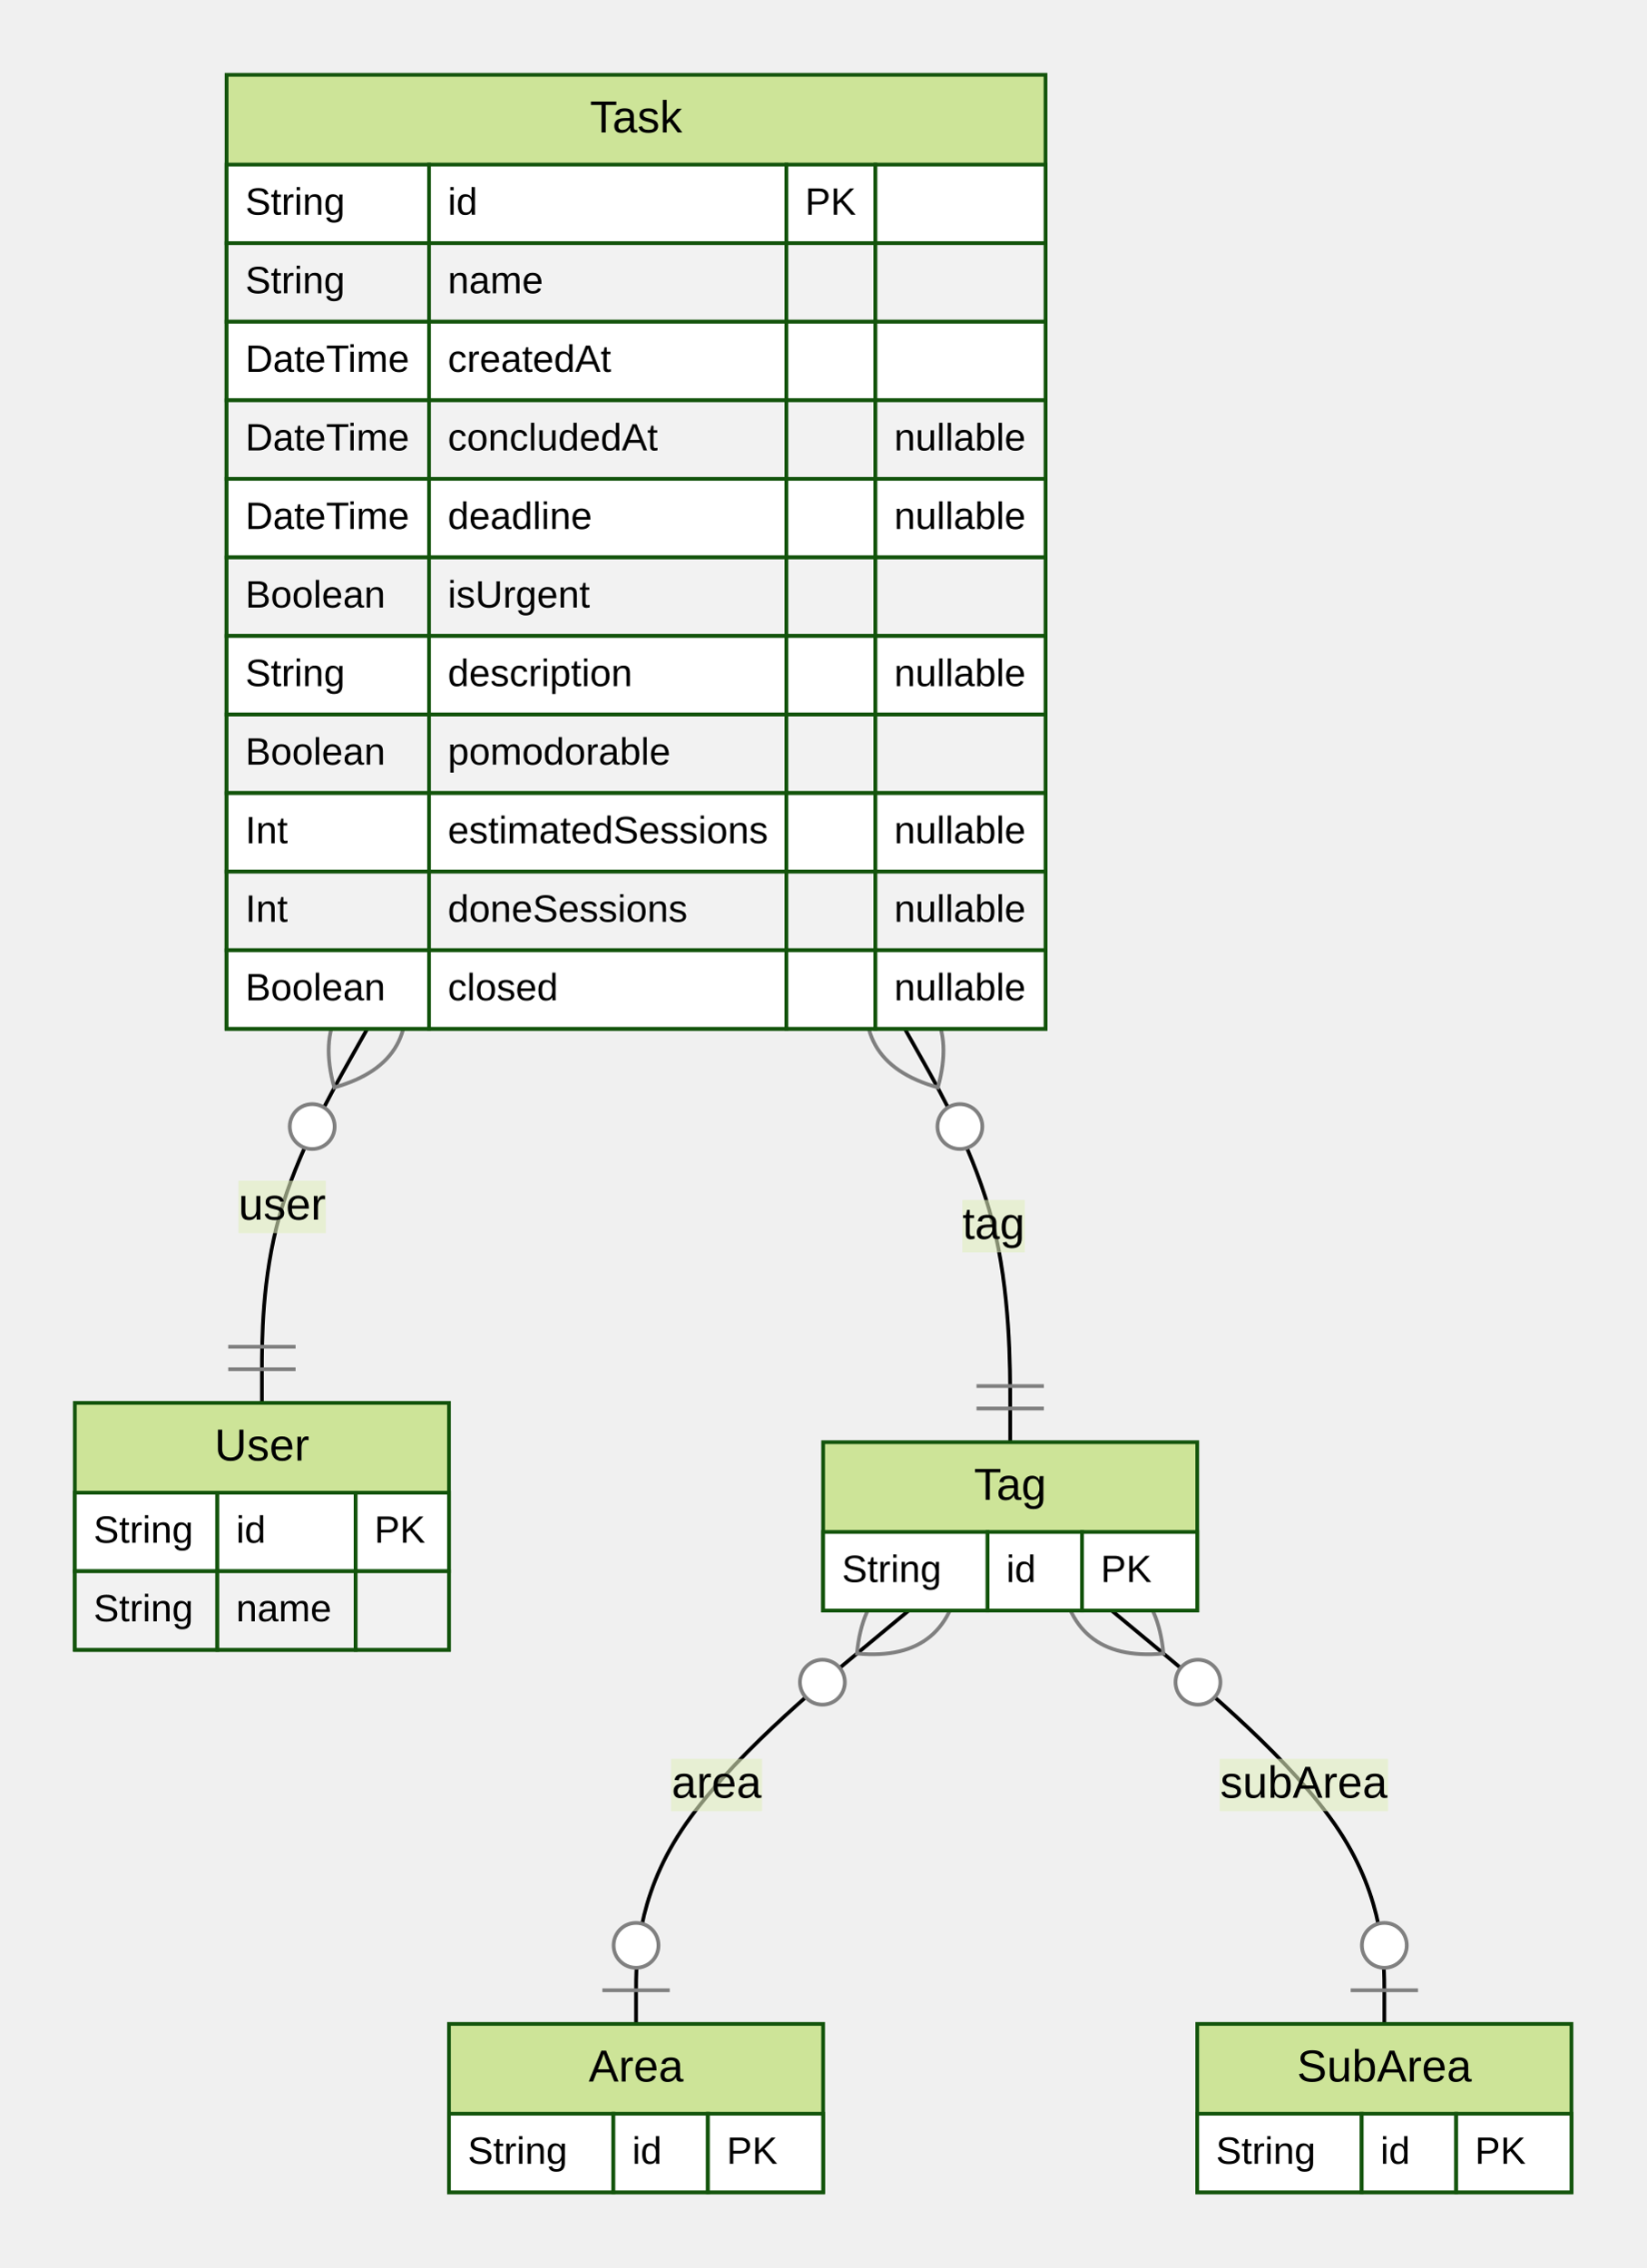
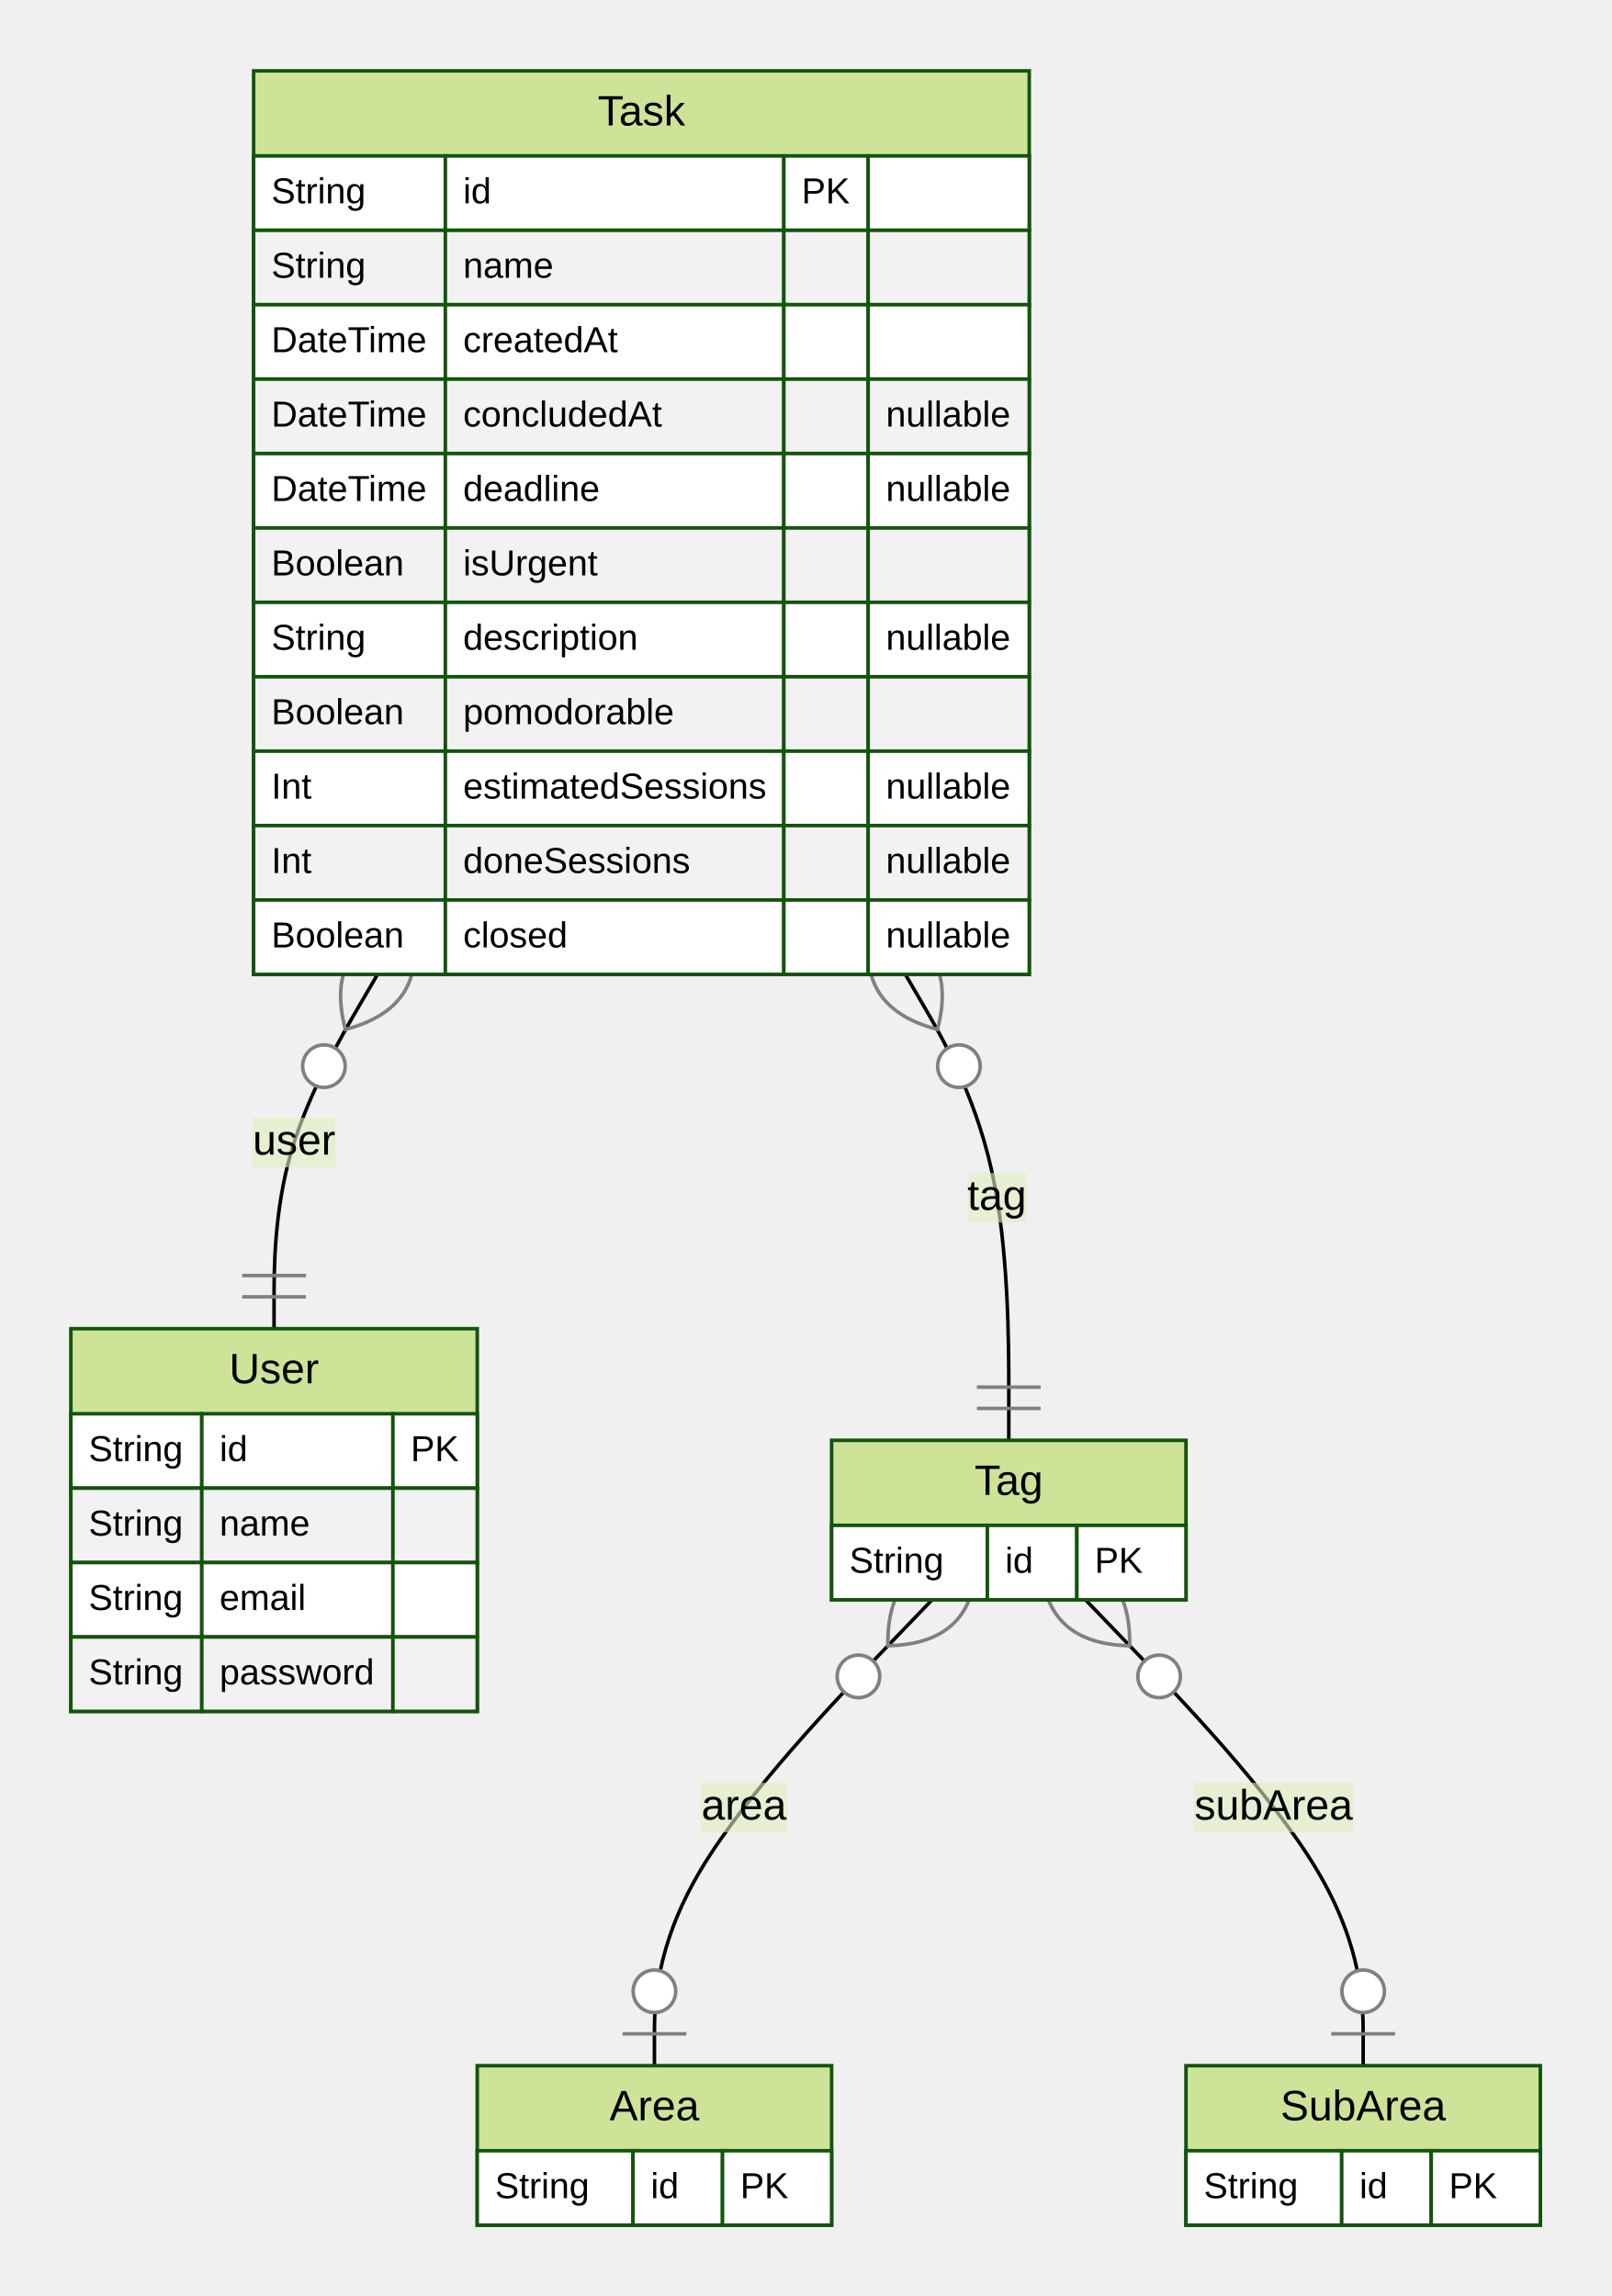
- <svg xmlns="http://www.w3.org/2000/svg" aria-labelledby="chart-title-mermaid-0 chart-desc-mermaid-0" role="img" viewBox="0 0 440 606" style="max-width: 440px; background-color: white;" width="100%" id="mermaid-0">
+ <svg xmlns="http://www.w3.org/2000/svg" aria-labelledby="chart-title-mermaid-0 chart-desc-mermaid-0" role="img" viewBox="0 0 454.677 648" style="max-width: 454.677px; background-color: white;" width="100%" id="mermaid-0">
  <style>#mermaid-0 {font-family:"trebuchet ms",verdana,arial,sans-serif;font-size:16px;fill:#000000;}#mermaid-0 .error-icon{fill:#552222;}#mermaid-0 .error-text{fill:#552222;stroke:#552222;}#mermaid-0 .edge-thickness-normal{stroke-width:2px;}#mermaid-0 .edge-thickness-thick{stroke-width:3.5px;}#mermaid-0 .edge-pattern-solid{stroke-dasharray:0;}#mermaid-0 .edge-pattern-dashed{stroke-dasharray:3;}#mermaid-0 .edge-pattern-dotted{stroke-dasharray:2;}#mermaid-0 .marker{fill:#000000;stroke:#000000;}#mermaid-0 .marker.cross{stroke:#000000;}#mermaid-0 svg{font-family:"trebuchet ms",verdana,arial,sans-serif;font-size:16px;}#mermaid-0 .entityBox{fill:#cde498;stroke:#13540c;}#mermaid-0 .attributeBoxOdd{fill:#ffffff;stroke:#13540c;}#mermaid-0 .attributeBoxEven{fill:#f2f2f2;stroke:#13540c;}#mermaid-0 .relationshipLabelBox{fill:hsl(78.158, 58.462%, 84.51%);opacity:0.7;background-color:hsl(78.158, 58.462%, 84.51%);}#mermaid-0 .relationshipLabelBox rect{opacity:0.5;}#mermaid-0 .relationshipLine{stroke:#000000;}#mermaid-0 :root{--mermaid-font-family:"trebuchet ms",verdana,arial,sans-serif;}</style>
  <g />
  <defs>
    <marker orient="auto" markerHeight="18" markerWidth="18" refY="9" refX="0" id="ONLY_ONE_START">
      <path d="M9,0 L9,18 M15,0 L15,18" fill="none" stroke="gray" />
    </marker>
  </defs>
  <defs>
    <marker orient="auto" markerHeight="18" markerWidth="18" refY="9" refX="18" id="ONLY_ONE_END">
      <path d="M3,0 L3,18 M9,0 L9,18" fill="none" stroke="gray" />
    </marker>
  </defs>
  <defs>
    <marker orient="auto" markerHeight="18" markerWidth="30" refY="9" refX="0" id="ZERO_OR_ONE_START">
      <circle r="6" cy="9" cx="21" fill="white" stroke="gray" />
      <path d="M9,0 L9,18" fill="none" stroke="gray" />
    </marker>
  </defs>
  <defs>
    <marker orient="auto" markerHeight="18" markerWidth="30" refY="9" refX="30" id="ZERO_OR_ONE_END">
      <circle r="6" cy="9" cx="9" fill="white" stroke="gray" />
      <path d="M21,0 L21,18" fill="none" stroke="gray" />
    </marker>
  </defs>
  <defs>
    <marker orient="auto" markerHeight="36" markerWidth="45" refY="18" refX="18" id="ONE_OR_MORE_START">
      <path d="M0,18 Q 18,0 36,18 Q 18,36 0,18 M42,9 L42,27" fill="none" stroke="gray" />
    </marker>
  </defs>
  <defs>
    <marker orient="auto" markerHeight="36" markerWidth="45" refY="18" refX="27" id="ONE_OR_MORE_END">
      <path d="M3,9 L3,27 M9,18 Q27,0 45,18 Q27,36 9,18" fill="none" stroke="gray" />
    </marker>
  </defs>
  <defs>
    <marker orient="auto" markerHeight="36" markerWidth="57" refY="18" refX="18" id="ZERO_OR_MORE_START">
      <circle r="6" cy="18" cx="48" fill="white" stroke="gray" />
      <path d="M0,18 Q18,0 36,18 Q18,36 0,18" fill="none" stroke="gray" />
    </marker>
  </defs>
  <defs>
    <marker orient="auto" markerHeight="36" markerWidth="57" refY="18" refX="39" id="ZERO_OR_MORE_END">
      <circle r="6" cy="18" cx="9" fill="white" stroke="gray" />
      <path d="M21,18 Q39,0 57,18 Q39,36 21,18" fill="none" stroke="gray" />
    </marker>
  </defs>
-   <path marker-start="url(#ZERO_OR_MORE_START)" marker-end="url(#ZERO_OR_ONE_END)" fill="none" stroke="gray" d="M242.892,430.5L230.743,440.583C218.594,450.667,194.297,470.833,182.149,489.25C170,507.667,170,524.333,170,532.667L170,541" class="er relationshipLine" />
-   <path marker-start="url(#ZERO_OR_MORE_START)" marker-end="url(#ZERO_OR_ONE_END)" fill="none" stroke="gray" d="M297.108,430.5L309.257,440.583C321.406,450.667,345.703,470.833,357.851,489.25C370,507.667,370,524.333,370,532.667L370,541" class="er relationshipLine" />
-   <path marker-start="url(#ZERO_OR_MORE_START)" marker-end="url(#ONLY_ONE_END)" fill="none" stroke="gray" d="M98.169,275L93.474,283.333C88.779,291.667,79.39,308.333,74.695,325C70,341.667,70,358.333,70,366.667L70,375" class="er relationshipLine" />
-   <path marker-start="url(#ZERO_OR_MORE_START)" marker-end="url(#ONLY_ONE_END)" fill="none" stroke="gray" d="M241.831,275L246.526,283.333C251.221,291.667,260.61,308.333,265.305,326.75C270,345.167,270,365.333,270,375.417L270,385.5" class="er relationshipLine" />
+   <path marker-start="url(#ZERO_OR_MORE_START)" marker-end="url(#ZERO_OR_ONE_END)" fill="none" stroke="gray" d="M263.042,451.5L249.981,465.083C236.92,478.667,210.798,505.833,197.737,527.75C184.677,549.667,184.677,566.333,184.677,574.667L184.677,583" class="er relationshipLine" />
+   <path marker-start="url(#ZERO_OR_MORE_START)" marker-end="url(#ZERO_OR_ONE_END)" fill="none" stroke="gray" d="M306.311,451.5L319.372,465.083C332.433,478.667,358.555,505.833,371.616,527.75C384.677,549.667,384.677,566.333,384.677,574.667L384.677,583" class="er relationshipLine" />
+   <path marker-start="url(#ZERO_OR_MORE_START)" marker-end="url(#ONLY_ONE_END)" fill="none" stroke="gray" d="M106.541,275L101.674,283.333C96.807,291.667,87.072,308.333,82.205,325C77.338,341.667,77.338,358.333,77.338,366.667L77.338,375" class="er relationshipLine" />
+   <path marker-start="url(#ZERO_OR_MORE_START)" marker-end="url(#ONLY_ONE_END)" fill="none" stroke="gray" d="M255.474,275L260.341,283.333C265.208,291.667,274.942,308.333,279.809,330.25C284.677,352.167,284.677,379.333,284.677,392.917L284.677,406.5" class="er relationshipLine" />
  <g transform="translate(20,375 )" id="User">
-     <rect height="66" width="100" y="0" x="0" stroke="gray" fill-opacity="100%" fill="honeydew" class="er entityBox" />
-     <text transform="translate(50,12)" style="font-family: &quot;trebuchet ms&quot;, verdana, arial, sans-serif;; font-size: 12px" text-anchor="middle" dominant-baseline="middle" y="0" x="0" id="entity-User" class="er entityLabel">User</text>
-     <rect height="21" width="38.094" y="24" x="0" stroke="gray" fill-opacity="100%" fill="honeydew" class="er attributeBoxOdd" />
+     <rect height="108" width="114.677" y="0" x="0" stroke="gray" fill-opacity="100%" fill="honeydew" class="er entityBox" />
+     <text transform="translate(57.33827,12)" style="font-family: &quot;trebuchet ms&quot;, verdana, arial, sans-serif;; font-size: 12px" text-anchor="middle" dominant-baseline="middle" y="0" x="0" id="entity-User" class="er entityLabel">User</text>
+     <rect height="21" width="36.947" y="24" x="0" stroke="gray" fill-opacity="100%" fill="honeydew" class="er attributeBoxOdd" />
    <text transform="translate(5,34.5)" style="font-family: &quot;trebuchet ms&quot;, verdana, arial, sans-serif;; font-size: 10.2px" text-anchor="left" dominant-baseline="middle" y="0" x="0" id="entity-User-attr-1-type" class="er entityLabel">String</text>
-     <rect height="21" width="36.965" y="24" x="38.094" stroke="gray" fill-opacity="100%" fill="honeydew" class="er attributeBoxOdd" />
-     <text transform="translate(43.09375,34.5)" style="font-family: &quot;trebuchet ms&quot;, verdana, arial, sans-serif;; font-size: 10.2px" text-anchor="left" dominant-baseline="middle" y="0" x="0" id="entity-User-attr-1-name" class="er entityLabel">id</text>
-     <rect height="21" width="24.942" y="24" x="75.058" stroke="gray" fill-opacity="100%" fill="honeydew" class="er attributeBoxOdd" />
-     <text transform="translate(80.05832,34.5)" style="font-family: &quot;trebuchet ms&quot;, verdana, arial, sans-serif;; font-size: 10.2px" text-anchor="left" dominant-baseline="middle" y="0" x="0" id="entity-User-attr-1-key" class="er entityLabel">PK</text>
-     <rect height="21" width="38.094" y="45" x="0" stroke="gray" fill-opacity="100%" fill="honeydew" class="er attributeBoxEven" />
+     <rect height="21" width="53.935" y="24" x="36.947" stroke="gray" fill-opacity="100%" fill="honeydew" class="er attributeBoxOdd" />
+     <text transform="translate(41.94705,34.5)" style="font-family: &quot;trebuchet ms&quot;, verdana, arial, sans-serif;; font-size: 10.2px" text-anchor="left" dominant-baseline="middle" y="0" x="0" id="entity-User-attr-1-name" class="er entityLabel">id</text>
+     <rect height="21" width="23.795" y="24" x="90.882" stroke="gray" fill-opacity="100%" fill="honeydew" class="er attributeBoxOdd" />
+     <text transform="translate(95.88156,34.5)" style="font-family: &quot;trebuchet ms&quot;, verdana, arial, sans-serif;; font-size: 10.2px" text-anchor="left" dominant-baseline="middle" y="0" x="0" id="entity-User-attr-1-key" class="er entityLabel">PK</text>
+     <rect height="21" width="36.947" y="45" x="0" stroke="gray" fill-opacity="100%" fill="honeydew" class="er attributeBoxEven" />
    <text transform="translate(5,55.5)" style="font-family: &quot;trebuchet ms&quot;, verdana, arial, sans-serif;; font-size: 10.2px" text-anchor="left" dominant-baseline="middle" y="0" x="0" id="entity-User-attr-2-type" class="er entityLabel">String</text>
-     <rect height="21" width="36.965" y="45" x="38.094" stroke="gray" fill-opacity="100%" fill="honeydew" class="er attributeBoxEven" />
-     <text transform="translate(43.09375,55.5)" style="font-family: &quot;trebuchet ms&quot;, verdana, arial, sans-serif;; font-size: 10.2px" text-anchor="left" dominant-baseline="middle" y="0" x="0" id="entity-User-attr-2-name" class="er entityLabel">name</text>
-     <rect height="21" width="24.942" y="45" x="75.058" stroke="gray" fill-opacity="100%" fill="honeydew" class="er attributeBoxEven" />
-     <text transform="translate(80.05832,55.5)" style="font-family: &quot;trebuchet ms&quot;, verdana, arial, sans-serif;; font-size: 10.2px" text-anchor="left" dominant-baseline="middle" y="0" x="0" id="entity-User-attr-2-key" class="er entityLabel" />
-   </g>
-   <g transform="translate(220,385.5 )" id="Tag">
+     <rect height="21" width="53.935" y="45" x="36.947" stroke="gray" fill-opacity="100%" fill="honeydew" class="er attributeBoxEven" />
+     <text transform="translate(41.94705,55.5)" style="font-family: &quot;trebuchet ms&quot;, verdana, arial, sans-serif;; font-size: 10.2px" text-anchor="left" dominant-baseline="middle" y="0" x="0" id="entity-User-attr-2-name" class="er entityLabel">name</text>
+     <rect height="21" width="23.795" y="45" x="90.882" stroke="gray" fill-opacity="100%" fill="honeydew" class="er attributeBoxEven" />
+     <text transform="translate(95.88156,55.5)" style="font-family: &quot;trebuchet ms&quot;, verdana, arial, sans-serif;; font-size: 10.2px" text-anchor="left" dominant-baseline="middle" y="0" x="0" id="entity-User-attr-2-key" class="er entityLabel" />
+     <rect height="21" width="36.947" y="66" x="0" stroke="gray" fill-opacity="100%" fill="honeydew" class="er attributeBoxOdd" />
+     <text transform="translate(5,76.5)" style="font-family: &quot;trebuchet ms&quot;, verdana, arial, sans-serif;; font-size: 10.2px" text-anchor="left" dominant-baseline="middle" y="0" x="0" id="entity-User-attr-3-type" class="er entityLabel">String</text>
+     <rect height="21" width="53.935" y="66" x="36.947" stroke="gray" fill-opacity="100%" fill="honeydew" class="er attributeBoxOdd" />
+     <text transform="translate(41.94705,76.5)" style="font-family: &quot;trebuchet ms&quot;, verdana, arial, sans-serif;; font-size: 10.2px" text-anchor="left" dominant-baseline="middle" y="0" x="0" id="entity-User-attr-3-name" class="er entityLabel">email</text>
+     <rect height="21" width="23.795" y="66" x="90.882" stroke="gray" fill-opacity="100%" fill="honeydew" class="er attributeBoxOdd" />
+     <text transform="translate(95.88156,76.5)" style="font-family: &quot;trebuchet ms&quot;, verdana, arial, sans-serif;; font-size: 10.2px" text-anchor="left" dominant-baseline="middle" y="0" x="0" id="entity-User-attr-3-key" class="er entityLabel" />
+     <rect height="21" width="36.947" y="87" x="0" stroke="gray" fill-opacity="100%" fill="honeydew" class="er attributeBoxEven" />
+     <text transform="translate(5,97.5)" style="font-family: &quot;trebuchet ms&quot;, verdana, arial, sans-serif;; font-size: 10.2px" text-anchor="left" dominant-baseline="middle" y="0" x="0" id="entity-User-attr-4-type" class="er entityLabel">String</text>
+     <rect height="21" width="53.935" y="87" x="36.947" stroke="gray" fill-opacity="100%" fill="honeydew" class="er attributeBoxEven" />
+     <text transform="translate(41.94705,97.5)" style="font-family: &quot;trebuchet ms&quot;, verdana, arial, sans-serif;; font-size: 10.2px" text-anchor="left" dominant-baseline="middle" y="0" x="0" id="entity-User-attr-4-name" class="er entityLabel">password</text>
+     <rect height="21" width="23.795" y="87" x="90.882" stroke="gray" fill-opacity="100%" fill="honeydew" class="er attributeBoxEven" />
+     <text transform="translate(95.88156,97.5)" style="font-family: &quot;trebuchet ms&quot;, verdana, arial, sans-serif;; font-size: 10.2px" text-anchor="left" dominant-baseline="middle" y="0" x="0" id="entity-User-attr-4-key" class="er entityLabel" />
+   </g>
+   <g transform="translate(234.6765,406.5 )" id="Tag">
    <rect height="45" width="100" y="0" x="0" stroke="gray" fill-opacity="100%" fill="honeydew" class="er entityBox" />
    <text transform="translate(50,12)" style="font-family: &quot;trebuchet ms&quot;, verdana, arial, sans-serif;; font-size: 12px" text-anchor="middle" dominant-baseline="middle" y="0" x="0" id="entity-Tag" class="er entityLabel">Tag</text>
    <rect height="21" width="43.945" y="24" x="0" stroke="gray" fill-opacity="100%" fill="honeydew" class="er attributeBoxOdd" />
    <text transform="translate(5,34.5)" style="font-family: &quot;trebuchet ms&quot;, verdana, arial, sans-serif;; font-size: 10.2px" text-anchor="left" dominant-baseline="middle" y="0" x="0" id="entity-Tag-attr-1-type" class="er entityLabel">String</text>
    <rect height="21" width="25.262" y="24" x="43.945" stroke="gray" fill-opacity="100%" fill="honeydew" class="er attributeBoxOdd" />
    <text transform="translate(48.94526,34.5)" style="font-family: &quot;trebuchet ms&quot;, verdana, arial, sans-serif;; font-size: 10.2px" text-anchor="left" dominant-baseline="middle" y="0" x="0" id="entity-Tag-attr-1-name" class="er entityLabel">id</text>
    <rect height="21" width="30.793" y="24" x="69.207" stroke="gray" fill-opacity="100%" fill="honeydew" class="er attributeBoxOdd" />
    <text transform="translate(74.20681,34.5)" style="font-family: &quot;trebuchet ms&quot;, verdana, arial, sans-serif;; font-size: 10.2px" text-anchor="left" dominant-baseline="middle" y="0" x="0" id="entity-Tag-attr-1-key" class="er entityLabel">PK</text>
  </g>
-   <g transform="translate(60.56152,20 )" id="Task">
+   <g transform="translate(71.56893,20 )" id="Task">
    <rect height="255" width="218.877" y="0" x="0" stroke="gray" fill-opacity="100%" fill="honeydew" class="er entityBox" />
    <text transform="translate(109.4385,12)" style="font-family: &quot;trebuchet ms&quot;, verdana, arial, sans-serif;; font-size: 12px" text-anchor="middle" dominant-baseline="middle" y="0" x="0" id="entity-Task" class="er entityLabel">Task</text>
    <rect height="21" width="54.113" y="24" x="0" stroke="gray" fill-opacity="100%" fill="honeydew" class="er attributeBoxOdd" />
    <text transform="translate(5,34.5)" style="font-family: &quot;trebuchet ms&quot;, verdana, arial, sans-serif;; font-size: 10.2px" text-anchor="left" dominant-baseline="middle" y="0" x="0" id="entity-Task-attr-1-type" class="er entityLabel">String</text>
    <rect height="21" width="95.516" y="24" x="54.113" stroke="gray" fill-opacity="100%" fill="honeydew" class="er attributeBoxOdd" />
    <text transform="translate(59.11313,34.5)" style="font-family: &quot;trebuchet ms&quot;, verdana, arial, sans-serif;; font-size: 10.2px" text-anchor="left" dominant-baseline="middle" y="0" x="0" id="entity-Task-attr-1-name" class="er entityLabel">id</text>
    <rect height="21" width="23.795" y="24" x="149.629" stroke="gray" fill-opacity="100%" fill="honeydew" class="er attributeBoxOdd" />
    <text transform="translate(154.6288,34.5)" style="font-family: &quot;trebuchet ms&quot;, verdana, arial, sans-serif;; font-size: 10.2px" text-anchor="left" dominant-baseline="middle" y="0" x="0" id="entity-Task-attr-1-key" class="er entityLabel">PK</text>
    <rect height="21" width="45.453" y="24" x="173.424" stroke="gray" fill-opacity="100%" fill="honeydew" class="er attributeBoxOdd" />
    <text transform="translate(178.4237,34.5)" style="font-family: &quot;trebuchet ms&quot;, verdana, arial, sans-serif;; font-size: 10.2px" text-anchor="left" dominant-baseline="middle" y="0" x="0" id="entity-Task-attr-1-comment" class="er entityLabel" />
    <rect height="21" width="54.113" y="45" x="0" stroke="gray" fill-opacity="100%" fill="honeydew" class="er attributeBoxEven" />
    <text transform="translate(5,55.5)" style="font-family: &quot;trebuchet ms&quot;, verdana, arial, sans-serif;; font-size: 10.2px" text-anchor="left" dominant-baseline="middle" y="0" x="0" id="entity-Task-attr-2-type" class="er entityLabel">String</text>
    <rect height="21" width="95.516" y="45" x="54.113" stroke="gray" fill-opacity="100%" fill="honeydew" class="er attributeBoxEven" />
    <text transform="translate(59.11313,55.5)" style="font-family: &quot;trebuchet ms&quot;, verdana, arial, sans-serif;; font-size: 10.2px" text-anchor="left" dominant-baseline="middle" y="0" x="0" id="entity-Task-attr-2-name" class="er entityLabel">name</text>
    <rect height="21" width="23.795" y="45" x="149.629" stroke="gray" fill-opacity="100%" fill="honeydew" class="er attributeBoxEven" />
    <text transform="translate(154.6288,55.5)" style="font-family: &quot;trebuchet ms&quot;, verdana, arial, sans-serif;; font-size: 10.2px" text-anchor="left" dominant-baseline="middle" y="0" x="0" id="entity-Task-attr-2-key" class="er entityLabel" />
    <rect height="21" width="45.453" y="45" x="173.424" stroke="gray" fill-opacity="100%" fill="honeydew" class="er attributeBoxEven" />
    <text transform="translate(178.4237,55.5)" style="font-family: &quot;trebuchet ms&quot;, verdana, arial, sans-serif;; font-size: 10.2px" text-anchor="left" dominant-baseline="middle" y="0" x="0" id="entity-Task-attr-2-comment" class="er entityLabel" />
    <rect height="21" width="54.113" y="66" x="0" stroke="gray" fill-opacity="100%" fill="honeydew" class="er attributeBoxOdd" />
    <text transform="translate(5,76.5)" style="font-family: &quot;trebuchet ms&quot;, verdana, arial, sans-serif;; font-size: 10.2px" text-anchor="left" dominant-baseline="middle" y="0" x="0" id="entity-Task-attr-3-type" class="er entityLabel">DateTime</text>
    <rect height="21" width="95.516" y="66" x="54.113" stroke="gray" fill-opacity="100%" fill="honeydew" class="er attributeBoxOdd" />
    <text transform="translate(59.11313,76.5)" style="font-family: &quot;trebuchet ms&quot;, verdana, arial, sans-serif;; font-size: 10.2px" text-anchor="left" dominant-baseline="middle" y="0" x="0" id="entity-Task-attr-3-name" class="er entityLabel">createdAt</text>
    <rect height="21" width="23.795" y="66" x="149.629" stroke="gray" fill-opacity="100%" fill="honeydew" class="er attributeBoxOdd" />
    <text transform="translate(154.6288,76.5)" style="font-family: &quot;trebuchet ms&quot;, verdana, arial, sans-serif;; font-size: 10.2px" text-anchor="left" dominant-baseline="middle" y="0" x="0" id="entity-Task-attr-3-key" class="er entityLabel" />
    <rect height="21" width="45.453" y="66" x="173.424" stroke="gray" fill-opacity="100%" fill="honeydew" class="er attributeBoxOdd" />
    <text transform="translate(178.4237,76.5)" style="font-family: &quot;trebuchet ms&quot;, verdana, arial, sans-serif;; font-size: 10.2px" text-anchor="left" dominant-baseline="middle" y="0" x="0" id="entity-Task-attr-3-comment" class="er entityLabel" />
    <rect height="21" width="54.113" y="87" x="0" stroke="gray" fill-opacity="100%" fill="honeydew" class="er attributeBoxEven" />
    <text transform="translate(5,97.5)" style="font-family: &quot;trebuchet ms&quot;, verdana, arial, sans-serif;; font-size: 10.2px" text-anchor="left" dominant-baseline="middle" y="0" x="0" id="entity-Task-attr-4-type" class="er entityLabel">DateTime</text>
    <rect height="21" width="95.516" y="87" x="54.113" stroke="gray" fill-opacity="100%" fill="honeydew" class="er attributeBoxEven" />
    <text transform="translate(59.11313,97.5)" style="font-family: &quot;trebuchet ms&quot;, verdana, arial, sans-serif;; font-size: 10.2px" text-anchor="left" dominant-baseline="middle" y="0" x="0" id="entity-Task-attr-4-name" class="er entityLabel">concludedAt</text>
    <rect height="21" width="23.795" y="87" x="149.629" stroke="gray" fill-opacity="100%" fill="honeydew" class="er attributeBoxEven" />
    <text transform="translate(154.6288,97.5)" style="font-family: &quot;trebuchet ms&quot;, verdana, arial, sans-serif;; font-size: 10.2px" text-anchor="left" dominant-baseline="middle" y="0" x="0" id="entity-Task-attr-4-key" class="er entityLabel" />
    <rect height="21" width="45.453" y="87" x="173.424" stroke="gray" fill-opacity="100%" fill="honeydew" class="er attributeBoxEven" />
    <text transform="translate(178.4237,97.5)" style="font-family: &quot;trebuchet ms&quot;, verdana, arial, sans-serif;; font-size: 10.2px" text-anchor="left" dominant-baseline="middle" y="0" x="0" id="entity-Task-attr-4-comment" class="er entityLabel">nullable</text>
    <rect height="21" width="54.113" y="108" x="0" stroke="gray" fill-opacity="100%" fill="honeydew" class="er attributeBoxOdd" />
    <text transform="translate(5,118.5)" style="font-family: &quot;trebuchet ms&quot;, verdana, arial, sans-serif;; font-size: 10.2px" text-anchor="left" dominant-baseline="middle" y="0" x="0" id="entity-Task-attr-5-type" class="er entityLabel">DateTime</text>
    <rect height="21" width="95.516" y="108" x="54.113" stroke="gray" fill-opacity="100%" fill="honeydew" class="er attributeBoxOdd" />
    <text transform="translate(59.11313,118.5)" style="font-family: &quot;trebuchet ms&quot;, verdana, arial, sans-serif;; font-size: 10.2px" text-anchor="left" dominant-baseline="middle" y="0" x="0" id="entity-Task-attr-5-name" class="er entityLabel">deadline</text>
    <rect height="21" width="23.795" y="108" x="149.629" stroke="gray" fill-opacity="100%" fill="honeydew" class="er attributeBoxOdd" />
    <text transform="translate(154.6288,118.5)" style="font-family: &quot;trebuchet ms&quot;, verdana, arial, sans-serif;; font-size: 10.2px" text-anchor="left" dominant-baseline="middle" y="0" x="0" id="entity-Task-attr-5-key" class="er entityLabel" />
    <rect height="21" width="45.453" y="108" x="173.424" stroke="gray" fill-opacity="100%" fill="honeydew" class="er attributeBoxOdd" />
    <text transform="translate(178.4237,118.5)" style="font-family: &quot;trebuchet ms&quot;, verdana, arial, sans-serif;; font-size: 10.2px" text-anchor="left" dominant-baseline="middle" y="0" x="0" id="entity-Task-attr-5-comment" class="er entityLabel">nullable</text>
    <rect height="21" width="54.113" y="129" x="0" stroke="gray" fill-opacity="100%" fill="honeydew" class="er attributeBoxEven" />
    <text transform="translate(5,139.5)" style="font-family: &quot;trebuchet ms&quot;, verdana, arial, sans-serif;; font-size: 10.2px" text-anchor="left" dominant-baseline="middle" y="0" x="0" id="entity-Task-attr-6-type" class="er entityLabel">Boolean</text>
    <rect height="21" width="95.516" y="129" x="54.113" stroke="gray" fill-opacity="100%" fill="honeydew" class="er attributeBoxEven" />
    <text transform="translate(59.11313,139.5)" style="font-family: &quot;trebuchet ms&quot;, verdana, arial, sans-serif;; font-size: 10.2px" text-anchor="left" dominant-baseline="middle" y="0" x="0" id="entity-Task-attr-6-name" class="er entityLabel">isUrgent</text>
    <rect height="21" width="23.795" y="129" x="149.629" stroke="gray" fill-opacity="100%" fill="honeydew" class="er attributeBoxEven" />
    <text transform="translate(154.6288,139.5)" style="font-family: &quot;trebuchet ms&quot;, verdana, arial, sans-serif;; font-size: 10.2px" text-anchor="left" dominant-baseline="middle" y="0" x="0" id="entity-Task-attr-6-key" class="er entityLabel" />
    <rect height="21" width="45.453" y="129" x="173.424" stroke="gray" fill-opacity="100%" fill="honeydew" class="er attributeBoxEven" />
    <text transform="translate(178.4237,139.5)" style="font-family: &quot;trebuchet ms&quot;, verdana, arial, sans-serif;; font-size: 10.2px" text-anchor="left" dominant-baseline="middle" y="0" x="0" id="entity-Task-attr-6-comment" class="er entityLabel" />
    <rect height="21" width="54.113" y="150" x="0" stroke="gray" fill-opacity="100%" fill="honeydew" class="er attributeBoxOdd" />
    <text transform="translate(5,160.5)" style="font-family: &quot;trebuchet ms&quot;, verdana, arial, sans-serif;; font-size: 10.2px" text-anchor="left" dominant-baseline="middle" y="0" x="0" id="entity-Task-attr-7-type" class="er entityLabel">String</text>
    <rect height="21" width="95.516" y="150" x="54.113" stroke="gray" fill-opacity="100%" fill="honeydew" class="er attributeBoxOdd" />
    <text transform="translate(59.11313,160.5)" style="font-family: &quot;trebuchet ms&quot;, verdana, arial, sans-serif;; font-size: 10.2px" text-anchor="left" dominant-baseline="middle" y="0" x="0" id="entity-Task-attr-7-name" class="er entityLabel">description</text>
    <rect height="21" width="23.795" y="150" x="149.629" stroke="gray" fill-opacity="100%" fill="honeydew" class="er attributeBoxOdd" />
    <text transform="translate(154.6288,160.5)" style="font-family: &quot;trebuchet ms&quot;, verdana, arial, sans-serif;; font-size: 10.2px" text-anchor="left" dominant-baseline="middle" y="0" x="0" id="entity-Task-attr-7-key" class="er entityLabel" />
    <rect height="21" width="45.453" y="150" x="173.424" stroke="gray" fill-opacity="100%" fill="honeydew" class="er attributeBoxOdd" />
    <text transform="translate(178.4237,160.5)" style="font-family: &quot;trebuchet ms&quot;, verdana, arial, sans-serif;; font-size: 10.2px" text-anchor="left" dominant-baseline="middle" y="0" x="0" id="entity-Task-attr-7-comment" class="er entityLabel">nullable</text>
    <rect height="21" width="54.113" y="171" x="0" stroke="gray" fill-opacity="100%" fill="honeydew" class="er attributeBoxEven" />
    <text transform="translate(5,181.5)" style="font-family: &quot;trebuchet ms&quot;, verdana, arial, sans-serif;; font-size: 10.2px" text-anchor="left" dominant-baseline="middle" y="0" x="0" id="entity-Task-attr-8-type" class="er entityLabel">Boolean</text>
    <rect height="21" width="95.516" y="171" x="54.113" stroke="gray" fill-opacity="100%" fill="honeydew" class="er attributeBoxEven" />
    <text transform="translate(59.11313,181.5)" style="font-family: &quot;trebuchet ms&quot;, verdana, arial, sans-serif;; font-size: 10.2px" text-anchor="left" dominant-baseline="middle" y="0" x="0" id="entity-Task-attr-8-name" class="er entityLabel">pomodorable</text>
    <rect height="21" width="23.795" y="171" x="149.629" stroke="gray" fill-opacity="100%" fill="honeydew" class="er attributeBoxEven" />
    <text transform="translate(154.6288,181.5)" style="font-family: &quot;trebuchet ms&quot;, verdana, arial, sans-serif;; font-size: 10.2px" text-anchor="left" dominant-baseline="middle" y="0" x="0" id="entity-Task-attr-8-key" class="er entityLabel" />
    <rect height="21" width="45.453" y="171" x="173.424" stroke="gray" fill-opacity="100%" fill="honeydew" class="er attributeBoxEven" />
    <text transform="translate(178.4237,181.5)" style="font-family: &quot;trebuchet ms&quot;, verdana, arial, sans-serif;; font-size: 10.2px" text-anchor="left" dominant-baseline="middle" y="0" x="0" id="entity-Task-attr-8-comment" class="er entityLabel" />
    <rect height="21" width="54.113" y="192" x="0" stroke="gray" fill-opacity="100%" fill="honeydew" class="er attributeBoxOdd" />
    <text transform="translate(5,202.5)" style="font-family: &quot;trebuchet ms&quot;, verdana, arial, sans-serif;; font-size: 10.2px" text-anchor="left" dominant-baseline="middle" y="0" x="0" id="entity-Task-attr-9-type" class="er entityLabel">Int</text>
    <rect height="21" width="95.516" y="192" x="54.113" stroke="gray" fill-opacity="100%" fill="honeydew" class="er attributeBoxOdd" />
    <text transform="translate(59.11313,202.5)" style="font-family: &quot;trebuchet ms&quot;, verdana, arial, sans-serif;; font-size: 10.2px" text-anchor="left" dominant-baseline="middle" y="0" x="0" id="entity-Task-attr-9-name" class="er entityLabel">estimatedSessions</text>
    <rect height="21" width="23.795" y="192" x="149.629" stroke="gray" fill-opacity="100%" fill="honeydew" class="er attributeBoxOdd" />
    <text transform="translate(154.6288,202.5)" style="font-family: &quot;trebuchet ms&quot;, verdana, arial, sans-serif;; font-size: 10.2px" text-anchor="left" dominant-baseline="middle" y="0" x="0" id="entity-Task-attr-9-key" class="er entityLabel" />
    <rect height="21" width="45.453" y="192" x="173.424" stroke="gray" fill-opacity="100%" fill="honeydew" class="er attributeBoxOdd" />
    <text transform="translate(178.4237,202.5)" style="font-family: &quot;trebuchet ms&quot;, verdana, arial, sans-serif;; font-size: 10.2px" text-anchor="left" dominant-baseline="middle" y="0" x="0" id="entity-Task-attr-9-comment" class="er entityLabel">nullable</text>
    <rect height="21" width="54.113" y="213" x="0" stroke="gray" fill-opacity="100%" fill="honeydew" class="er attributeBoxEven" />
    <text transform="translate(5,223.5)" style="font-family: &quot;trebuchet ms&quot;, verdana, arial, sans-serif;; font-size: 10.2px" text-anchor="left" dominant-baseline="middle" y="0" x="0" id="entity-Task-attr-10-type" class="er entityLabel">Int</text>
    <rect height="21" width="95.516" y="213" x="54.113" stroke="gray" fill-opacity="100%" fill="honeydew" class="er attributeBoxEven" />
    <text transform="translate(59.11313,223.5)" style="font-family: &quot;trebuchet ms&quot;, verdana, arial, sans-serif;; font-size: 10.2px" text-anchor="left" dominant-baseline="middle" y="0" x="0" id="entity-Task-attr-10-name" class="er entityLabel">doneSessions</text>
    <rect height="21" width="23.795" y="213" x="149.629" stroke="gray" fill-opacity="100%" fill="honeydew" class="er attributeBoxEven" />
    <text transform="translate(154.6288,223.5)" style="font-family: &quot;trebuchet ms&quot;, verdana, arial, sans-serif;; font-size: 10.2px" text-anchor="left" dominant-baseline="middle" y="0" x="0" id="entity-Task-attr-10-key" class="er entityLabel" />
    <rect height="21" width="45.453" y="213" x="173.424" stroke="gray" fill-opacity="100%" fill="honeydew" class="er attributeBoxEven" />
    <text transform="translate(178.4237,223.5)" style="font-family: &quot;trebuchet ms&quot;, verdana, arial, sans-serif;; font-size: 10.2px" text-anchor="left" dominant-baseline="middle" y="0" x="0" id="entity-Task-attr-10-comment" class="er entityLabel">nullable</text>
    <rect height="21" width="54.113" y="234" x="0" stroke="gray" fill-opacity="100%" fill="honeydew" class="er attributeBoxOdd" />
    <text transform="translate(5,244.5)" style="font-family: &quot;trebuchet ms&quot;, verdana, arial, sans-serif;; font-size: 10.2px" text-anchor="left" dominant-baseline="middle" y="0" x="0" id="entity-Task-attr-11-type" class="er entityLabel">Boolean</text>
    <rect height="21" width="95.516" y="234" x="54.113" stroke="gray" fill-opacity="100%" fill="honeydew" class="er attributeBoxOdd" />
    <text transform="translate(59.11313,244.5)" style="font-family: &quot;trebuchet ms&quot;, verdana, arial, sans-serif;; font-size: 10.2px" text-anchor="left" dominant-baseline="middle" y="0" x="0" id="entity-Task-attr-11-name" class="er entityLabel">closed</text>
    <rect height="21" width="23.795" y="234" x="149.629" stroke="gray" fill-opacity="100%" fill="honeydew" class="er attributeBoxOdd" />
    <text transform="translate(154.6288,244.5)" style="font-family: &quot;trebuchet ms&quot;, verdana, arial, sans-serif;; font-size: 10.2px" text-anchor="left" dominant-baseline="middle" y="0" x="0" id="entity-Task-attr-11-key" class="er entityLabel" />
    <rect height="21" width="45.453" y="234" x="173.424" stroke="gray" fill-opacity="100%" fill="honeydew" class="er attributeBoxOdd" />
    <text transform="translate(178.4237,244.5)" style="font-family: &quot;trebuchet ms&quot;, verdana, arial, sans-serif;; font-size: 10.2px" text-anchor="left" dominant-baseline="middle" y="0" x="0" id="entity-Task-attr-11-comment" class="er entityLabel">nullable</text>
  </g>
-   <g transform="translate(120,541 )" id="Area">
+   <g transform="translate(134.6765,583 )" id="Area">
    <rect height="45" width="100" y="0" x="0" stroke="gray" fill-opacity="100%" fill="honeydew" class="er entityBox" />
    <text transform="translate(50,12)" style="font-family: &quot;trebuchet ms&quot;, verdana, arial, sans-serif;; font-size: 12px" text-anchor="middle" dominant-baseline="middle" y="0" x="0" id="entity-Area" class="er entityLabel">Area</text>
    <rect height="21" width="43.945" y="24" x="0" stroke="gray" fill-opacity="100%" fill="honeydew" class="er attributeBoxOdd" />
    <text transform="translate(5,34.5)" style="font-family: &quot;trebuchet ms&quot;, verdana, arial, sans-serif;; font-size: 10.2px" text-anchor="left" dominant-baseline="middle" y="0" x="0" id="entity-Area-attr-1-type" class="er entityLabel">String</text>
    <rect height="21" width="25.262" y="24" x="43.945" stroke="gray" fill-opacity="100%" fill="honeydew" class="er attributeBoxOdd" />
    <text transform="translate(48.94526,34.5)" style="font-family: &quot;trebuchet ms&quot;, verdana, arial, sans-serif;; font-size: 10.2px" text-anchor="left" dominant-baseline="middle" y="0" x="0" id="entity-Area-attr-1-name" class="er entityLabel">id</text>
    <rect height="21" width="30.793" y="24" x="69.207" stroke="gray" fill-opacity="100%" fill="honeydew" class="er attributeBoxOdd" />
    <text transform="translate(74.20681,34.5)" style="font-family: &quot;trebuchet ms&quot;, verdana, arial, sans-serif;; font-size: 10.2px" text-anchor="left" dominant-baseline="middle" y="0" x="0" id="entity-Area-attr-1-key" class="er entityLabel">PK</text>
  </g>
-   <g transform="translate(320,541 )" id="SubArea">
+   <g transform="translate(334.6765,583 )" id="SubArea">
    <rect height="45" width="100" y="0" x="0" stroke="gray" fill-opacity="100%" fill="honeydew" class="er entityBox" />
    <text transform="translate(50,12)" style="font-family: &quot;trebuchet ms&quot;, verdana, arial, sans-serif;; font-size: 12px" text-anchor="middle" dominant-baseline="middle" y="0" x="0" id="entity-SubArea" class="er entityLabel">SubArea</text>
    <rect height="21" width="43.945" y="24" x="0" stroke="gray" fill-opacity="100%" fill="honeydew" class="er attributeBoxOdd" />
    <text transform="translate(5,34.5)" style="font-family: &quot;trebuchet ms&quot;, verdana, arial, sans-serif;; font-size: 10.2px" text-anchor="left" dominant-baseline="middle" y="0" x="0" id="entity-SubArea-attr-1-type" class="er entityLabel">String</text>
    <rect height="21" width="25.262" y="24" x="43.945" stroke="gray" fill-opacity="100%" fill="honeydew" class="er attributeBoxOdd" />
    <text transform="translate(48.94526,34.5)" style="font-family: &quot;trebuchet ms&quot;, verdana, arial, sans-serif;; font-size: 10.2px" text-anchor="left" dominant-baseline="middle" y="0" x="0" id="entity-SubArea-attr-1-name" class="er entityLabel">id</text>
    <rect height="21" width="30.793" y="24" x="69.207" stroke="gray" fill-opacity="100%" fill="honeydew" class="er attributeBoxOdd" />
    <text transform="translate(74.20681,34.5)" style="font-family: &quot;trebuchet ms&quot;, verdana, arial, sans-serif;; font-size: 10.2px" text-anchor="left" dominant-baseline="middle" y="0" x="0" id="entity-SubArea-attr-1-key" class="er entityLabel">PK</text>
  </g>
-   <rect fill-opacity="85%" fill="white" height="14" width="24.344" y="470.144" x="179.345" class="er relationshipLabelBox" />
-   <text style="font-family: &quot;trebuchet ms&quot;, verdana, arial, sans-serif;; font-size: 12px" dominant-baseline="middle" text-anchor="middle" y="477.144" x="191.517" id="rel1" class="er relationshipLabel">area</text>
-   <rect fill-opacity="85%" fill="white" height="14" width="45.021" y="470.144" x="325.972" class="er relationshipLabelBox" />
-   <text style="font-family: &quot;trebuchet ms&quot;, verdana, arial, sans-serif;; font-size: 12px" dominant-baseline="middle" text-anchor="middle" y="477.144" x="348.483" id="rel2" class="er relationshipLabel">subArea</text>
-   <rect fill-opacity="85%" fill="white" height="14" width="23.348" y="315.614" x="63.724" class="er relationshipLabelBox" />
-   <text style="font-family: &quot;trebuchet ms&quot;, verdana, arial, sans-serif;; font-size: 12px" dominant-baseline="middle" text-anchor="middle" y="322.614" x="75.398" id="rel3" class="er relationshipLabel">user</text>
-   <rect fill-opacity="85%" fill="white" height="14" width="16.688" y="320.766" x="257.215" class="er relationshipLabelBox" />
-   <text style="font-family: &quot;trebuchet ms&quot;, verdana, arial, sans-serif;; font-size: 12px" dominant-baseline="middle" text-anchor="middle" y="327.766" x="265.559" id="rel4" class="er relationshipLabel">tag</text>
+   <rect fill-opacity="85%" fill="white" height="14" width="24.344" y="503.139" x="197.774" class="er relationshipLabelBox" />
+   <text style="font-family: &quot;trebuchet ms&quot;, verdana, arial, sans-serif;; font-size: 12px" dominant-baseline="middle" text-anchor="middle" y="510.139" x="209.946" id="rel1" class="er relationshipLabel">area</text>
+   <rect fill-opacity="85%" fill="white" height="14" width="45.021" y="503.14" x="336.896" class="er relationshipLabelBox" />
+   <text style="font-family: &quot;trebuchet ms&quot;, verdana, arial, sans-serif;; font-size: 12px" dominant-baseline="middle" text-anchor="middle" y="510.14" x="359.406" id="rel2" class="er relationshipLabel">subArea</text>
+   <rect fill-opacity="85%" fill="white" height="14" width="23.348" y="315.455" x="71.312" class="er relationshipLabelBox" />
+   <text style="font-family: &quot;trebuchet ms&quot;, verdana, arial, sans-serif;; font-size: 12px" dominant-baseline="middle" text-anchor="middle" y="322.455" x="82.986" id="rel3" class="er relationshipLabel">user</text>
+   <rect fill-opacity="85%" fill="white" height="14" width="16.688" y="331.052" x="272.969" class="er relationshipLabelBox" />
+   <text style="font-family: &quot;trebuchet ms&quot;, verdana, arial, sans-serif;; font-size: 12px" dominant-baseline="middle" text-anchor="middle" y="338.052" x="281.313" id="rel4" class="er relationshipLabel">tag</text>
</svg>
